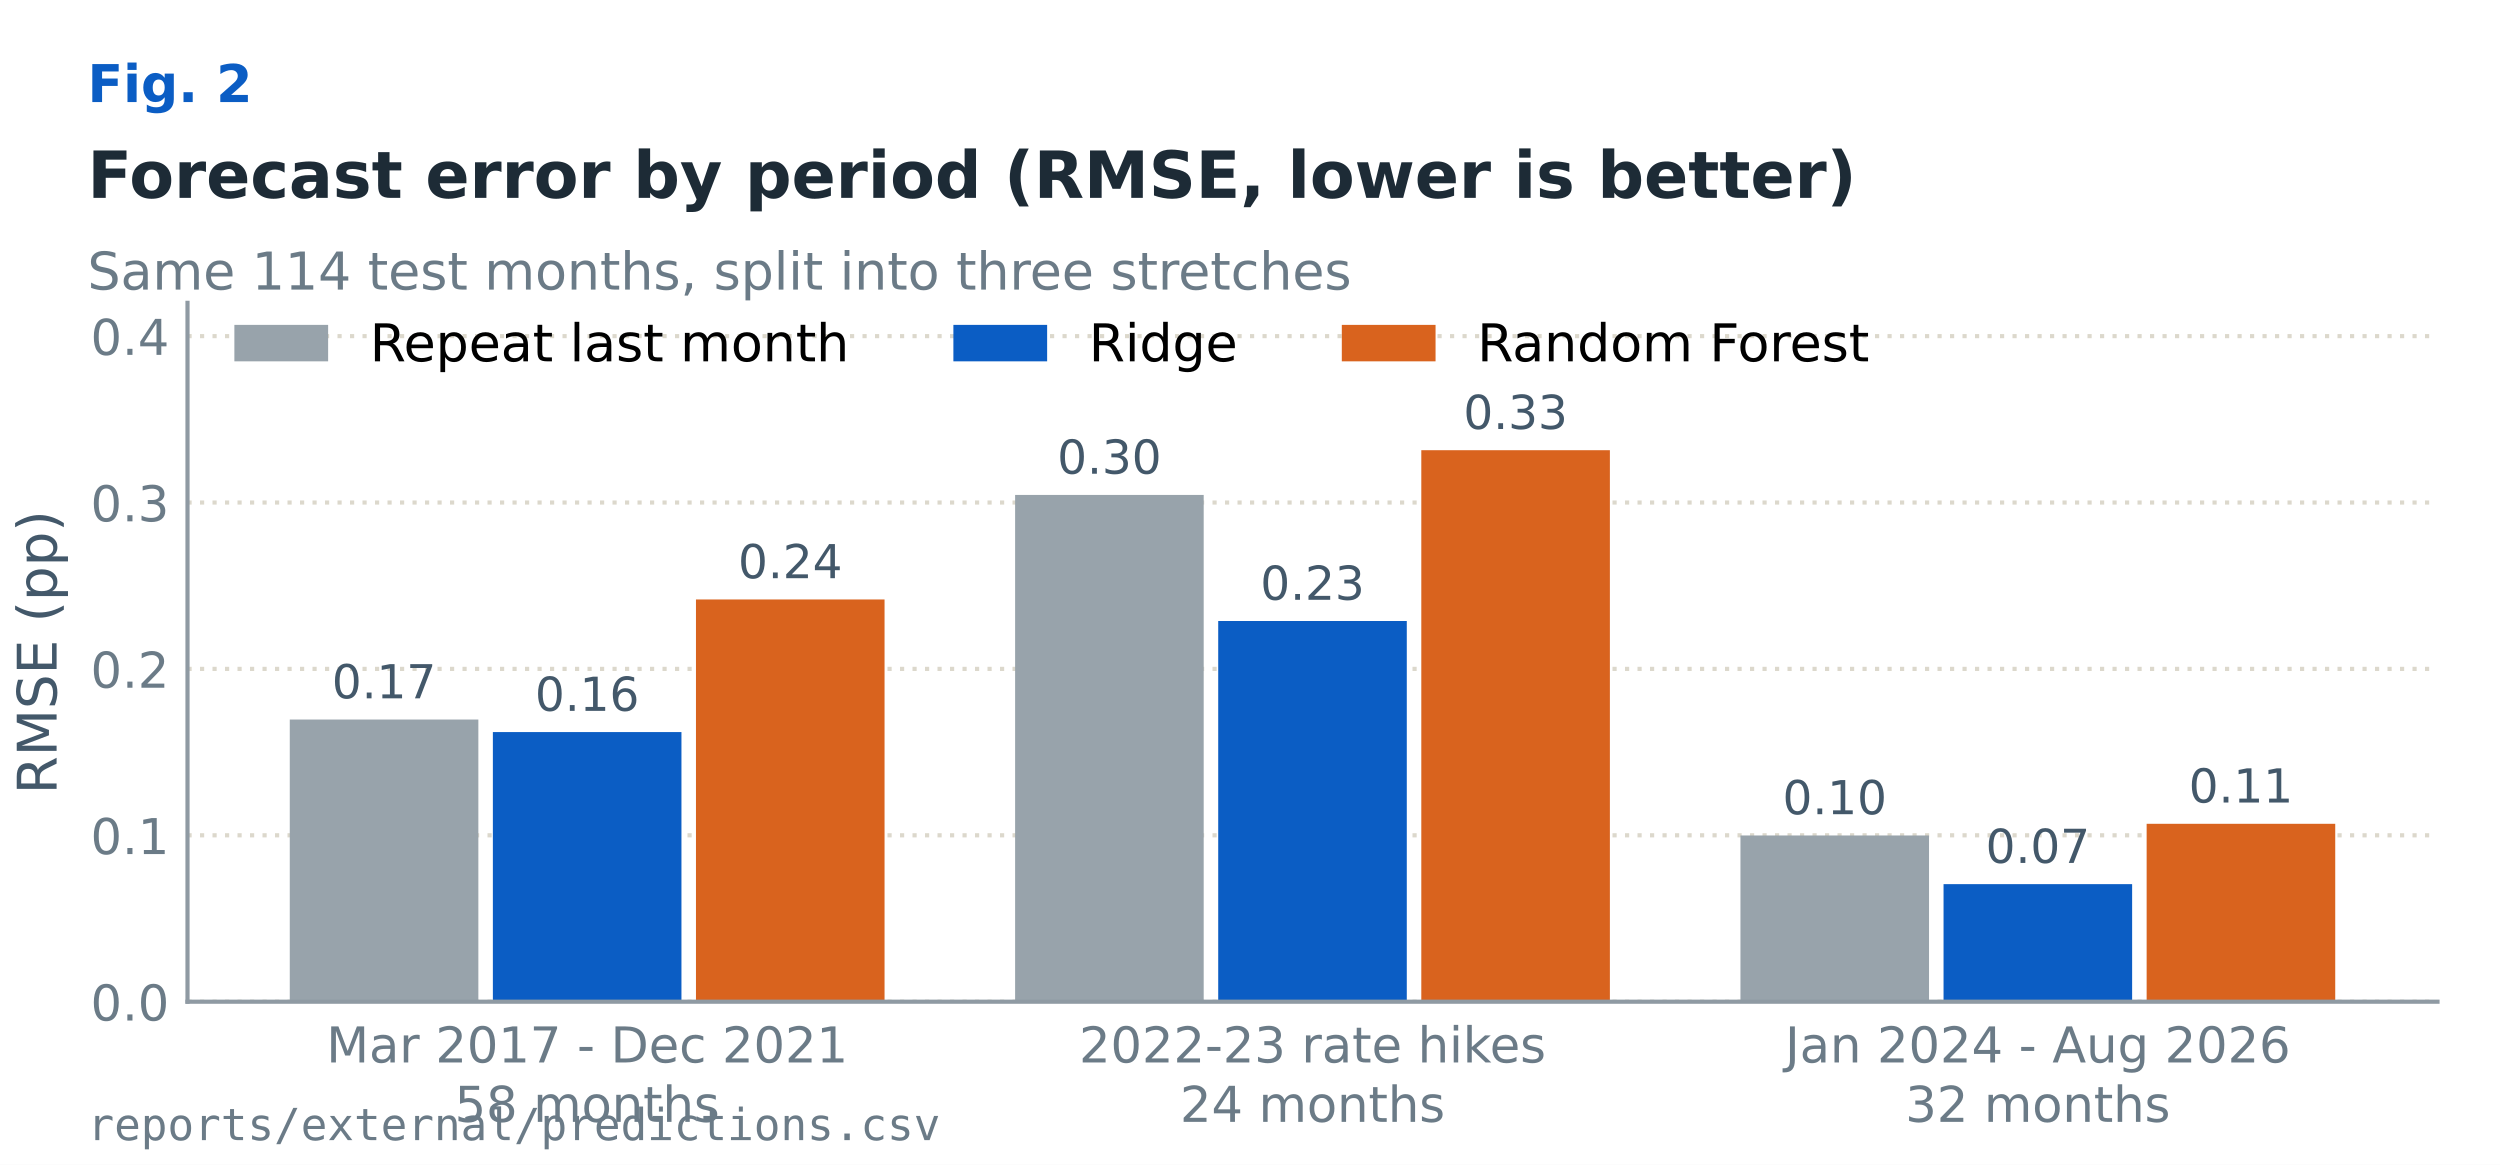
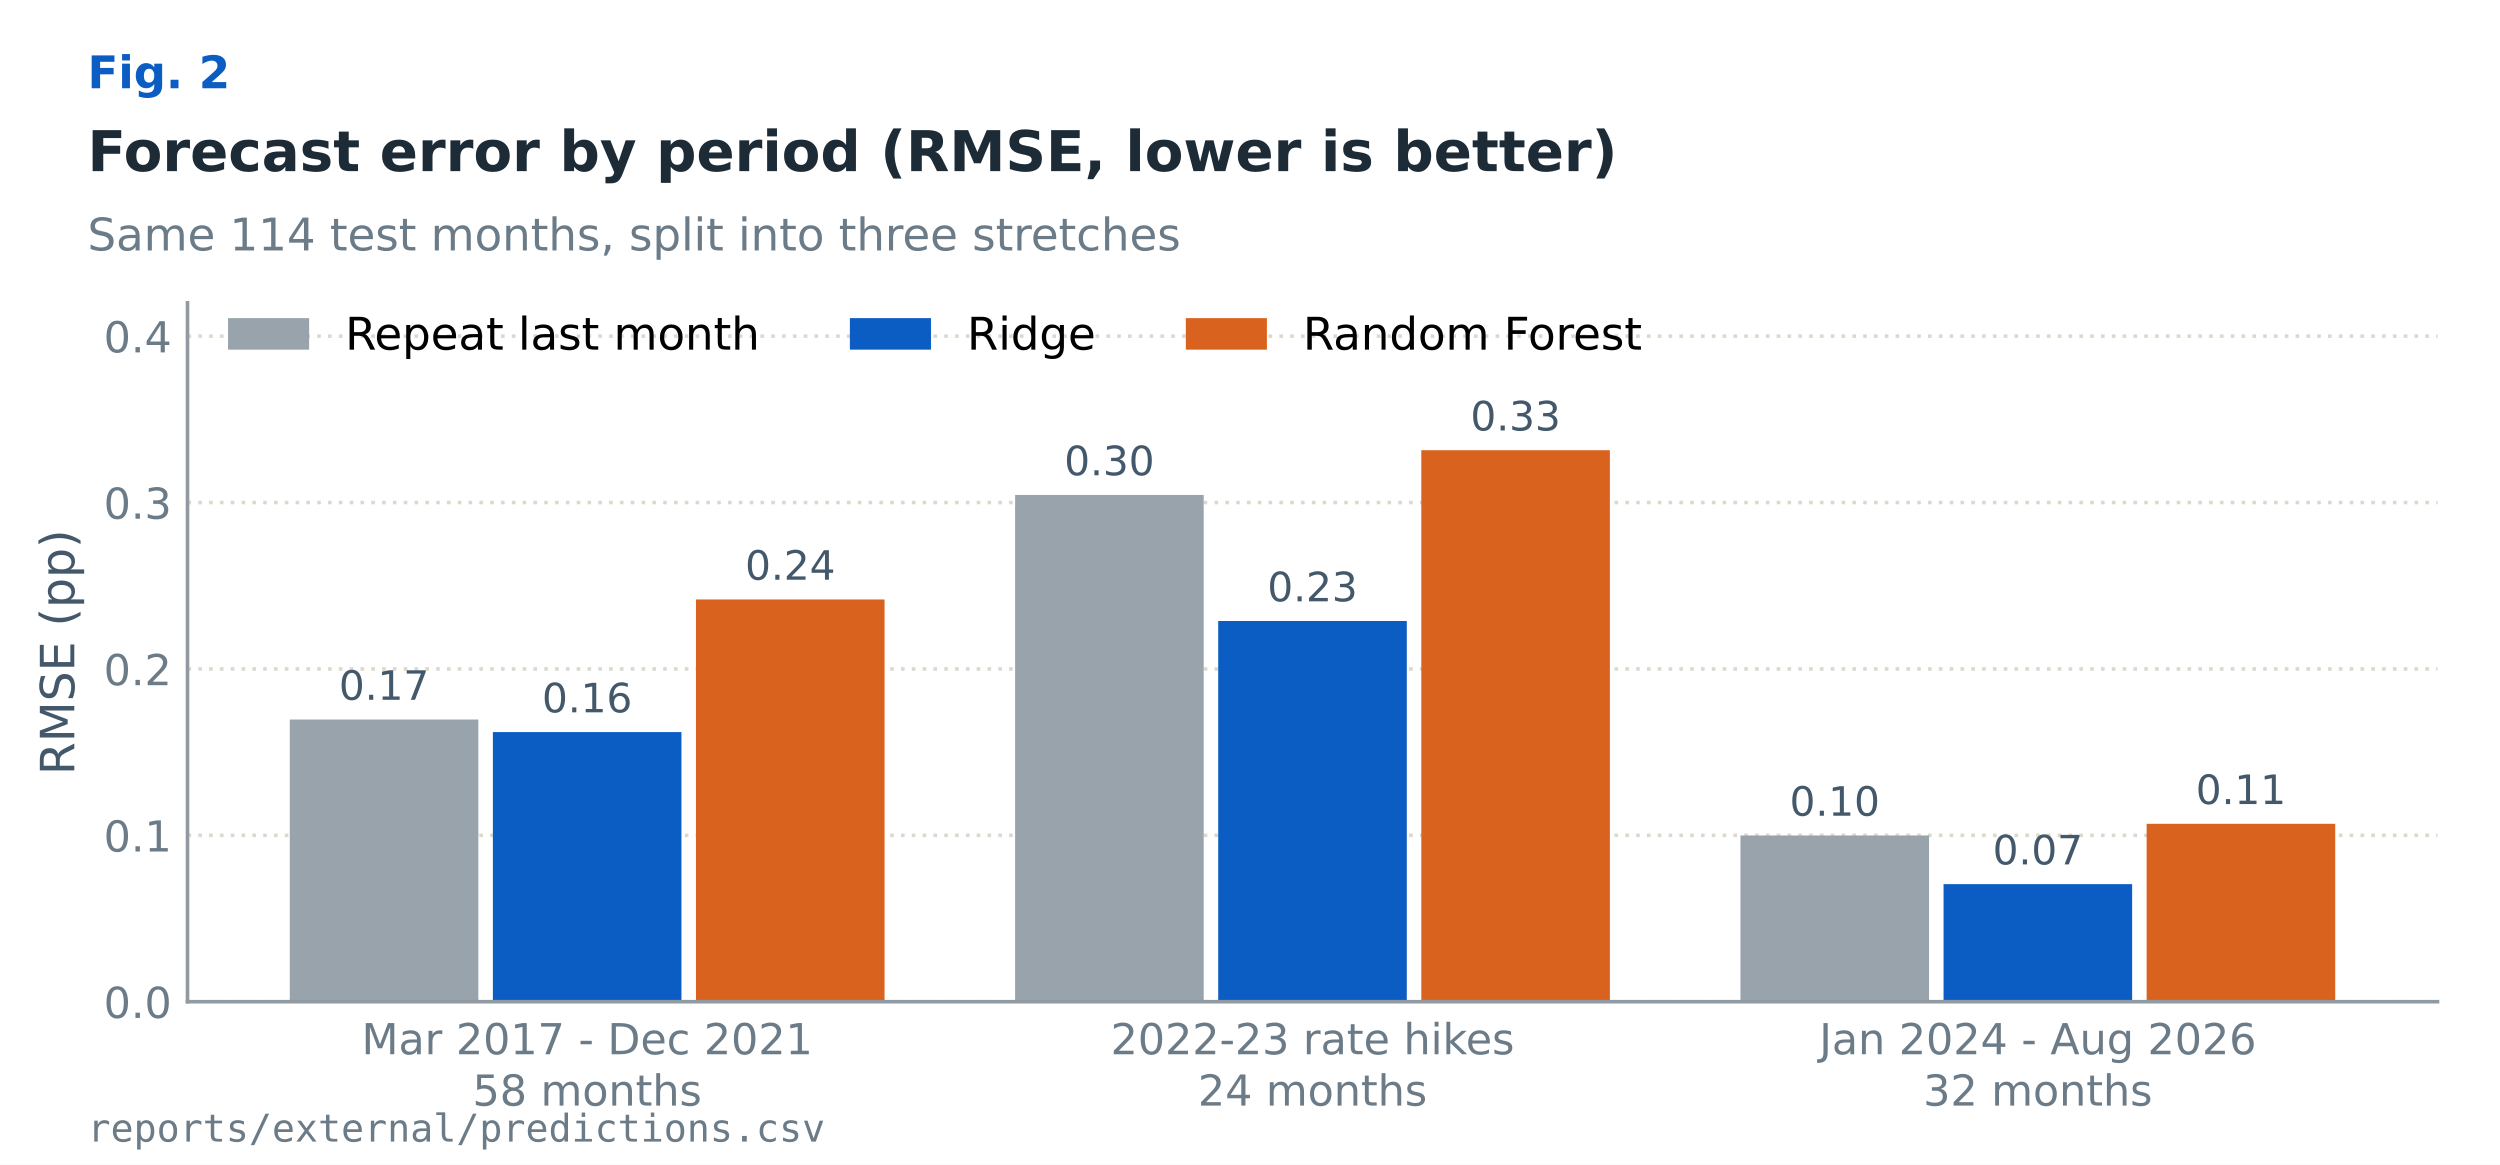
- <svg xmlns="http://www.w3.org/2000/svg" role="img" aria-label="Forecast error by period. RMSE in percentage points for repeating last month, Ridge and Random Forest in three stretches of the test period: March 2017 to December 2021, the 2022-23 rate hikes, and January 2024 to August 2026." width="480pt" height="223.636pt" viewBox="0 0 480 223.636" version="1.1">
+ <svg xmlns="http://www.w3.org/2000/svg" role="img" aria-label="Forecast error by period. RMSE in percentage points for repeating last month, Ridge and Random Forest in three stretches of the test period: March 2017 to December 2021, the 2022-23 rate hikes, and January 2024 to August 2026." width="555pt" height="258.58pt" viewBox="0 0 555 258.58" version="1.1">
  <defs>
    <style type="text/css">*{stroke-linejoin: round; stroke-linecap: butt}</style>
  </defs>
  <g id="figure_1">
    <g id="patch_1">
-       <path d="M 0 223.636  L 480 223.636  L 480 0  L 0 0  z " style="fill: #ffffff" />
+       <path d="M 0 258.58  L 555 258.58  L 555 0  L 0 0  z " style="fill: #ffffff" />
    </g>
    <g id="axes_1">
      <g id="patch_2">
-         <path d="M 36 192.327  L 468 192.327  L 468 58.145  L 36 58.145  z " style="fill: #ffffff" />
+         <path d="M 41.625 222.378  L 541.125 222.378  L 541.125 67.231  L 41.625 67.231  z " style="fill: #ffffff" />
      </g>
      <g id="matplotlib.axis_1">
        <g id="xtick_1">
          <g id="line2d_1" />
          <g id="text_1">
-             <text style="font-size: 9.5px; font-family: Tahoma, Verdana, 'DejaVu Sans', sans-serif; fill: #6b7b87" transform="translate(62.65145 203.996)">Mar 2017 - Dec 2021</text>
-             <text style="font-size: 9.5px; font-family: Tahoma, Verdana, 'DejaVu Sans', sans-serif; fill: #6b7b87" transform="translate(87.2906 215.3986)">58 months</text>
+             <text style="font-size: 9.5px; font-family: Tahoma, Verdana, 'DejaVu Sans', sans-serif; fill: #6b7b87" transform="translate(80.2663 234.0471)">Mar 2017 - Dec 2021</text>
+             <text style="font-size: 9.5px; font-family: Tahoma, Verdana, 'DejaVu Sans', sans-serif; fill: #6b7b87" transform="translate(104.9054 245.4497)">58 months</text>
          </g>
        </g>
        <g id="xtick_2">
          <g id="line2d_2" />
          <g id="text_2">
-             <text style="font-size: 9.5px; font-family: Tahoma, Verdana, 'DejaVu Sans', sans-serif; fill: #6b7b87" transform="translate(207.1771 203.9967)">2022-23 rate hikes</text>
-             <text style="font-size: 9.5px; font-family: Tahoma, Verdana, 'DejaVu Sans', sans-serif; fill: #6b7b87" transform="translate(226.5556 215.3993)">24 months</text>
+             <text style="font-size: 9.5px; font-family: Tahoma, Verdana, 'DejaVu Sans', sans-serif; fill: #6b7b87" transform="translate(246.5521 234.0479)">2022-23 rate hikes</text>
+             <text style="font-size: 9.5px; font-family: Tahoma, Verdana, 'DejaVu Sans', sans-serif; fill: #6b7b87" transform="translate(265.9306 245.4504)">24 months</text>
          </g>
        </g>
        <g id="xtick_3">
          <g id="line2d_3" />
          <g id="text_3">
-             <text style="font-size: 9.5px; font-family: Tahoma, Verdana, 'DejaVu Sans', sans-serif; fill: #6b7b87" transform="translate(342.7378 203.996)">Jan 2024 - Aug 2026</text>
-             <text style="font-size: 9.5px; font-family: Tahoma, Verdana, 'DejaVu Sans', sans-serif; fill: #6b7b87" transform="translate(365.8206 215.3986)">32 months</text>
+             <text style="font-size: 9.5px; font-family: Tahoma, Verdana, 'DejaVu Sans', sans-serif; fill: #6b7b87" transform="translate(403.873 234.0471)">Jan 2024 - Aug 2026</text>
+             <text style="font-size: 9.5px; font-family: Tahoma, Verdana, 'DejaVu Sans', sans-serif; fill: #6b7b87" transform="translate(426.9557 245.4497)">32 months</text>
          </g>
        </g>
      </g>
      <g id="matplotlib.axis_2">
        <g id="ytick_1">
          <g id="line2d_4">
-             <path d="M 36 192.327  L 468 192.327  " clip-path="url(#pc9b976f5c7)" style="fill: none; stroke-dasharray: 0.8,1.6; stroke-dashoffset: 0; stroke: #dcd8cc; stroke-width: 0.8" />
+             <path d="M 41.625 222.378  L 541.125 222.378  " clip-path="url(#p058b99cf27)" style="fill: none; stroke-dasharray: 0.8,1.6; stroke-dashoffset: 0; stroke: #dcd8cc; stroke-width: 0.8" />
          </g>
          <g id="line2d_5" />
          <g id="text_4">
-             <text style="font-size: 9.5px; font-family: Tahoma, Verdana, 'DejaVu Sans', sans-serif; text-anchor: end; fill: #6b7b87" x="32.5" y="195.936" transform="rotate(-0 32.5 195.9362)">0.0</text>
+             <text style="font-size: 9.5px; font-family: Tahoma, Verdana, 'DejaVu Sans', sans-serif; text-anchor: end; fill: #6b7b87" x="38.125" y="225.987" transform="rotate(-0 38.125 225.9873)">0.0</text>
          </g>
        </g>
        <g id="ytick_2">
          <g id="line2d_6">
-             <path d="M 36 160.379  L 468 160.379  " clip-path="url(#pc9b976f5c7)" style="fill: none; stroke-dasharray: 0.8,1.6; stroke-dashoffset: 0; stroke: #dcd8cc; stroke-width: 0.8" />
+             <path d="M 41.625 185.438  L 541.125 185.438  " clip-path="url(#p058b99cf27)" style="fill: none; stroke-dasharray: 0.8,1.6; stroke-dashoffset: 0; stroke: #dcd8cc; stroke-width: 0.8" />
          </g>
          <g id="line2d_7" />
          <g id="text_5">
-             <text style="font-size: 9.5px; font-family: Tahoma, Verdana, 'DejaVu Sans', sans-serif; text-anchor: end; fill: #6b7b87" x="32.5" y="163.988" transform="rotate(-0 32.5 163.9881)">0.1</text>
+             <text style="font-size: 9.5px; font-family: Tahoma, Verdana, 'DejaVu Sans', sans-serif; text-anchor: end; fill: #6b7b87" x="38.125" y="189.047" transform="rotate(-0 38.125 189.0474)">0.1</text>
          </g>
        </g>
        <g id="ytick_3">
          <g id="line2d_8">
-             <path d="M 36 128.431  L 468 128.431  " clip-path="url(#pc9b976f5c7)" style="fill: none; stroke-dasharray: 0.8,1.6; stroke-dashoffset: 0; stroke: #dcd8cc; stroke-width: 0.8" />
+             <path d="M 41.625 148.499  L 541.125 148.499  " clip-path="url(#p058b99cf27)" style="fill: none; stroke-dasharray: 0.8,1.6; stroke-dashoffset: 0; stroke: #dcd8cc; stroke-width: 0.8" />
          </g>
          <g id="line2d_9" />
          <g id="text_6">
-             <text style="font-size: 9.5px; font-family: Tahoma, Verdana, 'DejaVu Sans', sans-serif; text-anchor: end; fill: #6b7b87" x="32.5" y="132.04" transform="rotate(-0 32.5 132.0401)">0.2</text>
+             <text style="font-size: 9.5px; font-family: Tahoma, Verdana, 'DejaVu Sans', sans-serif; text-anchor: end; fill: #6b7b87" x="38.125" y="152.107" transform="rotate(-0 38.125 152.1074)">0.2</text>
          </g>
        </g>
        <g id="ytick_4">
          <g id="line2d_10">
-             <path d="M 36 96.483  L 468 96.483  " clip-path="url(#pc9b976f5c7)" style="fill: none; stroke-dasharray: 0.8,1.6; stroke-dashoffset: 0; stroke: #dcd8cc; stroke-width: 0.8" />
+             <path d="M 41.625 111.559  L 541.125 111.559  " clip-path="url(#p058b99cf27)" style="fill: none; stroke-dasharray: 0.8,1.6; stroke-dashoffset: 0; stroke: #dcd8cc; stroke-width: 0.8" />
          </g>
          <g id="line2d_11" />
          <g id="text_7">
-             <text style="font-size: 9.5px; font-family: Tahoma, Verdana, 'DejaVu Sans', sans-serif; text-anchor: end; fill: #6b7b87" x="32.5" y="100.092" transform="rotate(-0 32.5 100.092)">0.3</text>
+             <text style="font-size: 9.5px; font-family: Tahoma, Verdana, 'DejaVu Sans', sans-serif; text-anchor: end; fill: #6b7b87" x="38.125" y="115.167" transform="rotate(-0 38.125 115.1675)">0.3</text>
          </g>
        </g>
        <g id="ytick_5">
          <g id="line2d_12">
-             <path d="M 36 64.535  L 468 64.535  " clip-path="url(#pc9b976f5c7)" style="fill: none; stroke-dasharray: 0.8,1.6; stroke-dashoffset: 0; stroke: #dcd8cc; stroke-width: 0.8" />
+             <path d="M 41.625 74.619  L 541.125 74.619  " clip-path="url(#p058b99cf27)" style="fill: none; stroke-dasharray: 0.8,1.6; stroke-dashoffset: 0; stroke: #dcd8cc; stroke-width: 0.8" />
          </g>
          <g id="line2d_13" />
          <g id="text_8">
-             <text style="font-size: 9.5px; font-family: Tahoma, Verdana, 'DejaVu Sans', sans-serif; text-anchor: end; fill: #6b7b87" x="32.5" y="68.144" transform="rotate(-0 32.5 68.14395)">0.4</text>
+             <text style="font-size: 9.5px; font-family: Tahoma, Verdana, 'DejaVu Sans', sans-serif; text-anchor: end; fill: #6b7b87" x="38.125" y="78.228" transform="rotate(-0 38.125 78.22756)">0.4</text>
          </g>
        </g>
        <g id="text_9">
-           <text style="font-size: 10.5px; font-family: Tahoma, Verdana, 'DejaVu Sans', sans-serif; text-anchor: middle; fill: #43586a" x="10.87" y="125.236" transform="rotate(-90 10.86957 125.2364)">RMSE (pp)</text>
+           <text style="font-size: 10.5px; font-family: Tahoma, Verdana, 'DejaVu Sans', sans-serif; text-anchor: middle; fill: #43586a" x="16.495" y="144.805" transform="rotate(-90 16.49457 144.8045)">RMSE (pp)</text>
        </g>
      </g>
      <g id="patch_3">
-         <path d="M 55.636 192.327  L 91.845 192.327  L 91.845 138.152  L 55.636 138.152  z " clip-path="url(#pc9b976f5c7)" style="fill: #98a3ab" />
+         <path d="M 64.33 222.378  L 106.196 222.378  L 106.196 159.738  L 64.33 159.738  z " clip-path="url(#p058b99cf27)" style="fill: #98a3ab" />
      </g>
      <g id="patch_4">
-         <path d="M 194.901 192.327  L 231.11 192.327  L 231.11 95.032  L 194.901 95.032  z " clip-path="url(#pc9b976f5c7)" style="fill: #98a3ab" />
+         <path d="M 225.355 222.378  L 267.221 222.378  L 267.221 109.881  L 225.355 109.881  z " clip-path="url(#p058b99cf27)" style="fill: #98a3ab" />
      </g>
      <g id="patch_5">
-         <path d="M 334.166 192.327  L 370.375 192.327  L 370.375 160.409  L 334.166 160.409  z " clip-path="url(#pc9b976f5c7)" style="fill: #98a3ab" />
+         <path d="M 386.38 222.378  L 428.246 222.378  L 428.246 185.473  L 386.38 185.473  z " clip-path="url(#p058b99cf27)" style="fill: #98a3ab" />
      </g>
      <g id="patch_6">
-         <path d="M 94.631 192.327  L 130.839 192.327  L 130.839 140.558  L 94.631 140.558  z " clip-path="url(#pc9b976f5c7)" style="fill: #0b5dc4" />
+         <path d="M 109.417 222.378  L 151.283 222.378  L 151.283 162.52  L 109.417 162.52  z " clip-path="url(#p058b99cf27)" style="fill: #0b5dc4" />
      </g>
      <g id="patch_7">
-         <path d="M 233.896 192.327  L 270.104 192.327  L 270.104 119.238  L 233.896 119.238  z " clip-path="url(#pc9b976f5c7)" style="fill: #0b5dc4" />
+         <path d="M 270.442 222.378  L 312.308 222.378  L 312.308 137.869  L 270.442 137.869  z " clip-path="url(#p058b99cf27)" style="fill: #0b5dc4" />
      </g>
      <g id="patch_8">
-         <path d="M 373.161 192.327  L 409.369 192.327  L 409.369 169.757  L 373.161 169.757  z " clip-path="url(#pc9b976f5c7)" style="fill: #0b5dc4" />
+         <path d="M 431.467 222.378  L 473.333 222.378  L 473.333 196.281  L 431.467 196.281  z " clip-path="url(#p058b99cf27)" style="fill: #0b5dc4" />
      </g>
      <g id="patch_9">
-         <path d="M 133.625 192.327  L 169.834 192.327  L 169.834 115.097  L 133.625 115.097  z " clip-path="url(#pc9b976f5c7)" style="fill: #d9631e" />
+         <path d="M 154.504 222.378  L 196.37 222.378  L 196.37 133.081  L 154.504 133.081  z " clip-path="url(#p058b99cf27)" style="fill: #d9631e" />
      </g>
      <g id="patch_10">
-         <path d="M 272.89 192.327  L 309.099 192.327  L 309.099 86.44  L 272.89 86.44  z " clip-path="url(#pc9b976f5c7)" style="fill: #d9631e" />
+         <path d="M 315.529 222.378  L 357.395 222.378  L 357.395 99.947  L 315.529 99.947  z " clip-path="url(#p058b99cf27)" style="fill: #d9631e" />
      </g>
      <g id="patch_11">
-         <path d="M 412.155 192.327  L 448.364 192.327  L 448.364 158.164  L 412.155 158.164  z " clip-path="url(#pc9b976f5c7)" style="fill: #d9631e" />
+         <path d="M 476.554 222.378  L 518.42 222.378  L 518.42 182.878  L 476.554 182.878  z " clip-path="url(#p058b99cf27)" style="fill: #d9631e" />
      </g>
      <g id="patch_12">
-         <path d="M 36 192.327  L 36 58.145  " style="fill: none; stroke: #8f9aa3; stroke-width: 0.8; stroke-linejoin: miter; stroke-linecap: square" />
+         <path d="M 41.625 222.378  L 41.625 67.231  " style="fill: none; stroke: #8f9aa3; stroke-width: 0.8; stroke-linejoin: miter; stroke-linecap: square" />
      </g>
      <g id="patch_13">
-         <path d="M 36 192.327  L 468 192.327  " style="fill: none; stroke: #8f9aa3; stroke-width: 0.8; stroke-linejoin: miter; stroke-linecap: square" />
+         <path d="M 41.625 222.378  L 541.125 222.378  " style="fill: none; stroke: #8f9aa3; stroke-width: 0.8; stroke-linejoin: miter; stroke-linecap: square" />
      </g>
      <g id="text_10">
-         <text style="font-size: 9px; font-family: Tahoma, Verdana, 'DejaVu Sans', sans-serif; text-anchor: middle; fill: #43586a" x="73.741" y="134.073" transform="rotate(-0 73.74081 134.0728)">0.17</text>
+         <text style="font-size: 9px; font-family: Tahoma, Verdana, 'DejaVu Sans', sans-serif; text-anchor: middle; fill: #43586a" x="85.263" y="155.36" transform="rotate(-0 85.26281 155.3596)">0.17</text>
      </g>
      <g id="text_11">
-         <text style="font-size: 9px; font-family: Tahoma, Verdana, 'DejaVu Sans', sans-serif; text-anchor: middle; fill: #43586a" x="213.006" y="90.953" transform="rotate(-0 213.0058 90.95304)">0.30</text>
+         <text style="font-size: 9px; font-family: Tahoma, Verdana, 'DejaVu Sans', sans-serif; text-anchor: middle; fill: #43586a" x="246.288" y="105.502" transform="rotate(-0 246.288 105.5023)">0.30</text>
      </g>
      <g id="text_12">
-         <text style="font-size: 9px; font-family: Tahoma, Verdana, 'DejaVu Sans', sans-serif; text-anchor: middle; fill: #43586a" x="352.271" y="156.33" transform="rotate(-0 352.2708 156.3302)">0.10</text>
+         <text style="font-size: 9px; font-family: Tahoma, Verdana, 'DejaVu Sans', sans-serif; text-anchor: middle; fill: #43586a" x="407.313" y="181.095" transform="rotate(-0 407.3131 181.0946)">0.10</text>
      </g>
      <g id="text_13">
-         <text style="font-size: 9px; font-family: Tahoma, Verdana, 'DejaVu Sans', sans-serif; text-anchor: middle; fill: #43586a" x="112.735" y="136.479" transform="rotate(-0 112.735 136.4789)">0.16</text>
+         <text style="font-size: 9px; font-family: Tahoma, Verdana, 'DejaVu Sans', sans-serif; text-anchor: middle; fill: #43586a" x="130.35" y="158.142" transform="rotate(-0 130.3499 158.1416)">0.16</text>
      </g>
      <g id="text_14">
-         <text style="font-size: 9px; font-family: Tahoma, Verdana, 'DejaVu Sans', sans-serif; text-anchor: middle; fill: #43586a" x="252" y="115.159" transform="rotate(-0 252 115.1594)">0.23</text>
+         <text style="font-size: 9px; font-family: Tahoma, Verdana, 'DejaVu Sans', sans-serif; text-anchor: middle; fill: #43586a" x="291.375" y="133.491" transform="rotate(-0 291.375 133.4909)">0.23</text>
      </g>
      <g id="text_15">
-         <text style="font-size: 9px; font-family: Tahoma, Verdana, 'DejaVu Sans', sans-serif; text-anchor: middle; fill: #43586a" x="391.265" y="165.678" transform="rotate(-0 391.265 165.678)">0.07</text>
+         <text style="font-size: 9px; font-family: Tahoma, Verdana, 'DejaVu Sans', sans-serif; text-anchor: middle; fill: #43586a" x="452.4" y="191.903" transform="rotate(-0 452.4001 191.903)">0.07</text>
      </g>
      <g id="text_16">
-         <text style="font-size: 9px; font-family: Tahoma, Verdana, 'DejaVu Sans', sans-serif; text-anchor: middle; fill: #43586a" x="151.729" y="111.018" transform="rotate(-0 151.7292 111.0179)">0.24</text>
+         <text style="font-size: 9px; font-family: Tahoma, Verdana, 'DejaVu Sans', sans-serif; text-anchor: middle; fill: #43586a" x="175.437" y="128.702" transform="rotate(-0 175.4369 128.7022)">0.24</text>
      </g>
      <g id="text_17">
-         <text style="font-size: 9px; font-family: Tahoma, Verdana, 'DejaVu Sans', sans-serif; text-anchor: middle; fill: #43586a" x="290.994" y="82.361" transform="rotate(-0 290.9942 82.36137)">0.33</text>
+         <text style="font-size: 9px; font-family: Tahoma, Verdana, 'DejaVu Sans', sans-serif; text-anchor: middle; fill: #43586a" x="336.462" y="95.568" transform="rotate(-0 336.462 95.56817)">0.33</text>
      </g>
      <g id="text_18">
-         <text style="font-size: 9px; font-family: Tahoma, Verdana, 'DejaVu Sans', sans-serif; text-anchor: middle; fill: #43586a" x="430.259" y="154.085" transform="rotate(-0 430.2592 154.0854)">0.11</text>
+         <text style="font-size: 9px; font-family: Tahoma, Verdana, 'DejaVu Sans', sans-serif; text-anchor: middle; fill: #43586a" x="497.487" y="178.499" transform="rotate(-0 497.4872 178.4991)">0.11</text>
      </g>
      <g id="legend_1">
        <g id="patch_14">
-           <path d="M 45 69.377  L 63 69.377  L 63 62.377  L 45 62.377  z " style="fill: #98a3ab" />
+           <path d="M 50.625 77.623  L 68.625 77.623  L 68.625 70.623  L 50.625 70.623  z " style="fill: #98a3ab" />
        </g>
        <g id="text_19">
-           <text style="font-size: 10px; font-family: Tahoma, Verdana, 'DejaVu Sans', sans-serif; text-anchor: start" x="71" y="69.377" transform="rotate(-0 71 69.37662)">Repeat last month</text>
+           <text style="font-size: 10px; font-family: Tahoma, Verdana, 'DejaVu Sans', sans-serif; text-anchor: start" x="76.625" y="77.623" transform="rotate(-0 76.625 77.62321)">Repeat last month</text>
        </g>
        <g id="patch_15">
-           <path d="M 183.05 69.377  L 201.05 69.377  L 201.05 62.377  L 183.05 62.377  z " style="fill: #0b5dc4" />
+           <path d="M 188.675 77.623  L 206.675 77.623  L 206.675 70.623  L 188.675 70.623  z " style="fill: #0b5dc4" />
        </g>
        <g id="text_20">
-           <text style="font-size: 10px; font-family: Tahoma, Verdana, 'DejaVu Sans', sans-serif; text-anchor: start" x="209.05" y="69.377" transform="rotate(-0 209.05 69.37662)">Ridge</text>
+           <text style="font-size: 10px; font-family: Tahoma, Verdana, 'DejaVu Sans', sans-serif; text-anchor: start" x="214.675" y="77.623" transform="rotate(-0 214.675 77.62321)">Ridge</text>
        </g>
        <g id="patch_16">
-           <path d="M 257.627 69.377  L 275.627 69.377  L 275.627 62.377  L 257.627 62.377  z " style="fill: #d9631e" />
+           <path d="M 263.252 77.623  L 281.252 77.623  L 281.252 70.623  L 263.252 70.623  z " style="fill: #d9631e" />
        </g>
        <g id="text_21">
-           <text style="font-size: 10px; font-family: Tahoma, Verdana, 'DejaVu Sans', sans-serif; text-anchor: start" x="283.627" y="69.377" transform="rotate(-0 283.6266 69.37662)">Random Forest</text>
+           <text style="font-size: 10px; font-family: Tahoma, Verdana, 'DejaVu Sans', sans-serif; text-anchor: start" x="289.252" y="77.623" transform="rotate(-0 289.2516 77.62321)">Random Forest</text>
        </g>
      </g>
    </g>
    <g id="text_22">
-       <text style="font-weight: 700; font-size: 10px; font-family: Tahoma, Verdana, 'DejaVu Sans', sans-serif; text-anchor: start; fill: #0b5dc4" x="16.8" y="19.598" transform="rotate(-0 16.8 19.59844)">Fig. 2</text>
+       <text style="font-weight: 700; font-size: 10px; font-family: Tahoma, Verdana, 'DejaVu Sans', sans-serif; text-anchor: start; fill: #0b5dc4" x="19.425" y="19.598" transform="rotate(-0 19.425 19.59844)">Fig. 2</text>
    </g>
    <g id="text_23">
-       <text style="font-weight: 700; font-size: 12.5px; font-family: Tahoma, Verdana, 'DejaVu Sans', sans-serif; text-anchor: start; fill: #1d2b36" x="16.8" y="37.998" transform="rotate(-0 16.8 37.99805)">Forecast error by period (RMSE, lower is better)</text>
+       <text style="font-weight: 700; font-size: 12.5px; font-family: Tahoma, Verdana, 'DejaVu Sans', sans-serif; text-anchor: start; fill: #1d2b36" x="19.425" y="37.998" transform="rotate(-0 19.425 37.99805)">Forecast error by period (RMSE, lower is better)</text>
    </g>
    <g id="text_24">
-       <text style="font-size: 10px; font-family: Tahoma, Verdana, 'DejaVu Sans', sans-serif; text-anchor: start; fill: #6b7b87" x="16.8" y="55.598" transform="rotate(-0 16.8 55.59844)">Same 114 test months, split into three stretches</text>
+       <text style="font-size: 10px; font-family: Tahoma, Verdana, 'DejaVu Sans', sans-serif; text-anchor: start; fill: #6b7b87" x="19.425" y="55.598" transform="rotate(-0 19.425 55.59844)">Same 114 test months, split into three stretches</text>
    </g>
    <g id="text_25">
-       <text style="font-size: 8.5px; font-family: Consolas, Menlo, 'DejaVu Sans Mono', monospace; text-anchor: start; fill: #6b7b87" x="16.8" y="218.911" transform="rotate(-0 16.8 218.9107)">reports/external/predictions.csv</text>
+       <text style="font-size: 8.5px; font-family: Consolas, Menlo, 'DejaVu Sans Mono', monospace; text-anchor: start; fill: #6b7b87" x="19.425" y="253.435" transform="rotate(-0 19.425 253.4346)">reports/external/predictions.csv</text>
    </g>
  </g>
  <defs>
-     <clipPath id="pc9b976f5c7">
-       <rect x="36" y="58.145" width="432" height="134.182" />
+     <clipPath id="p058b99cf27">
+       <rect x="41.625" y="67.231" width="499.5" height="155.148" />
    </clipPath>
  </defs>
</svg>
